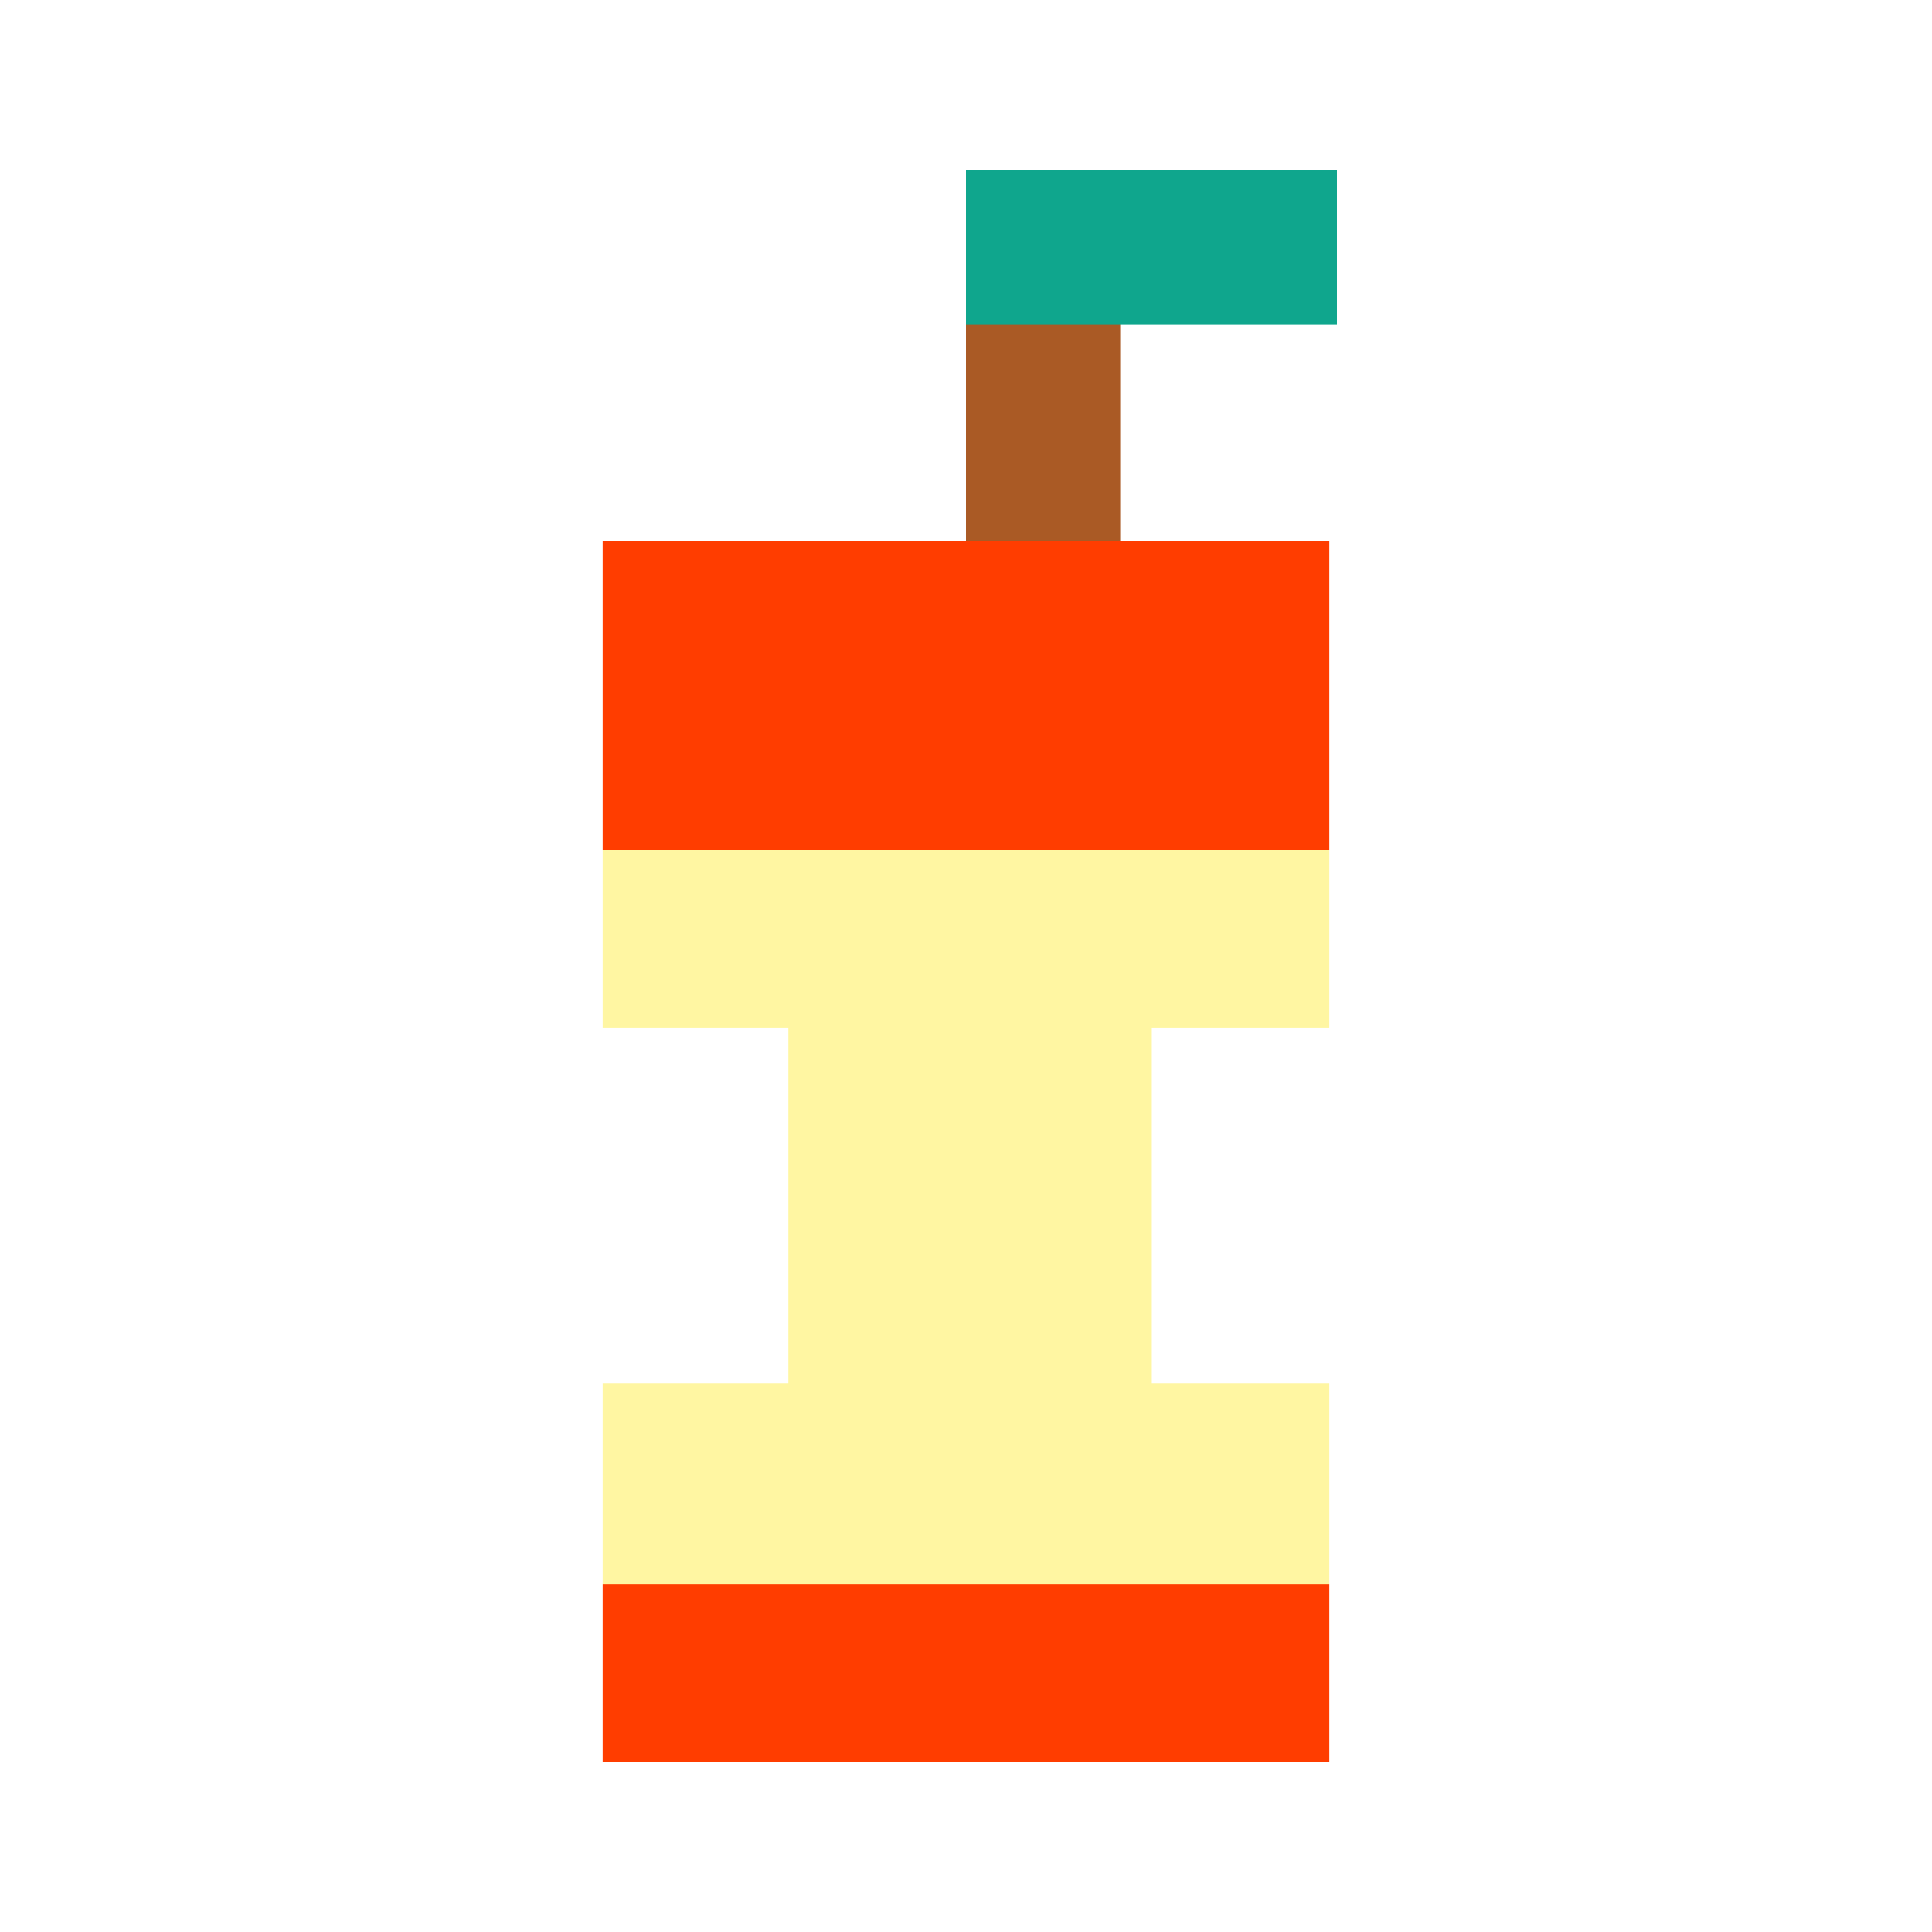
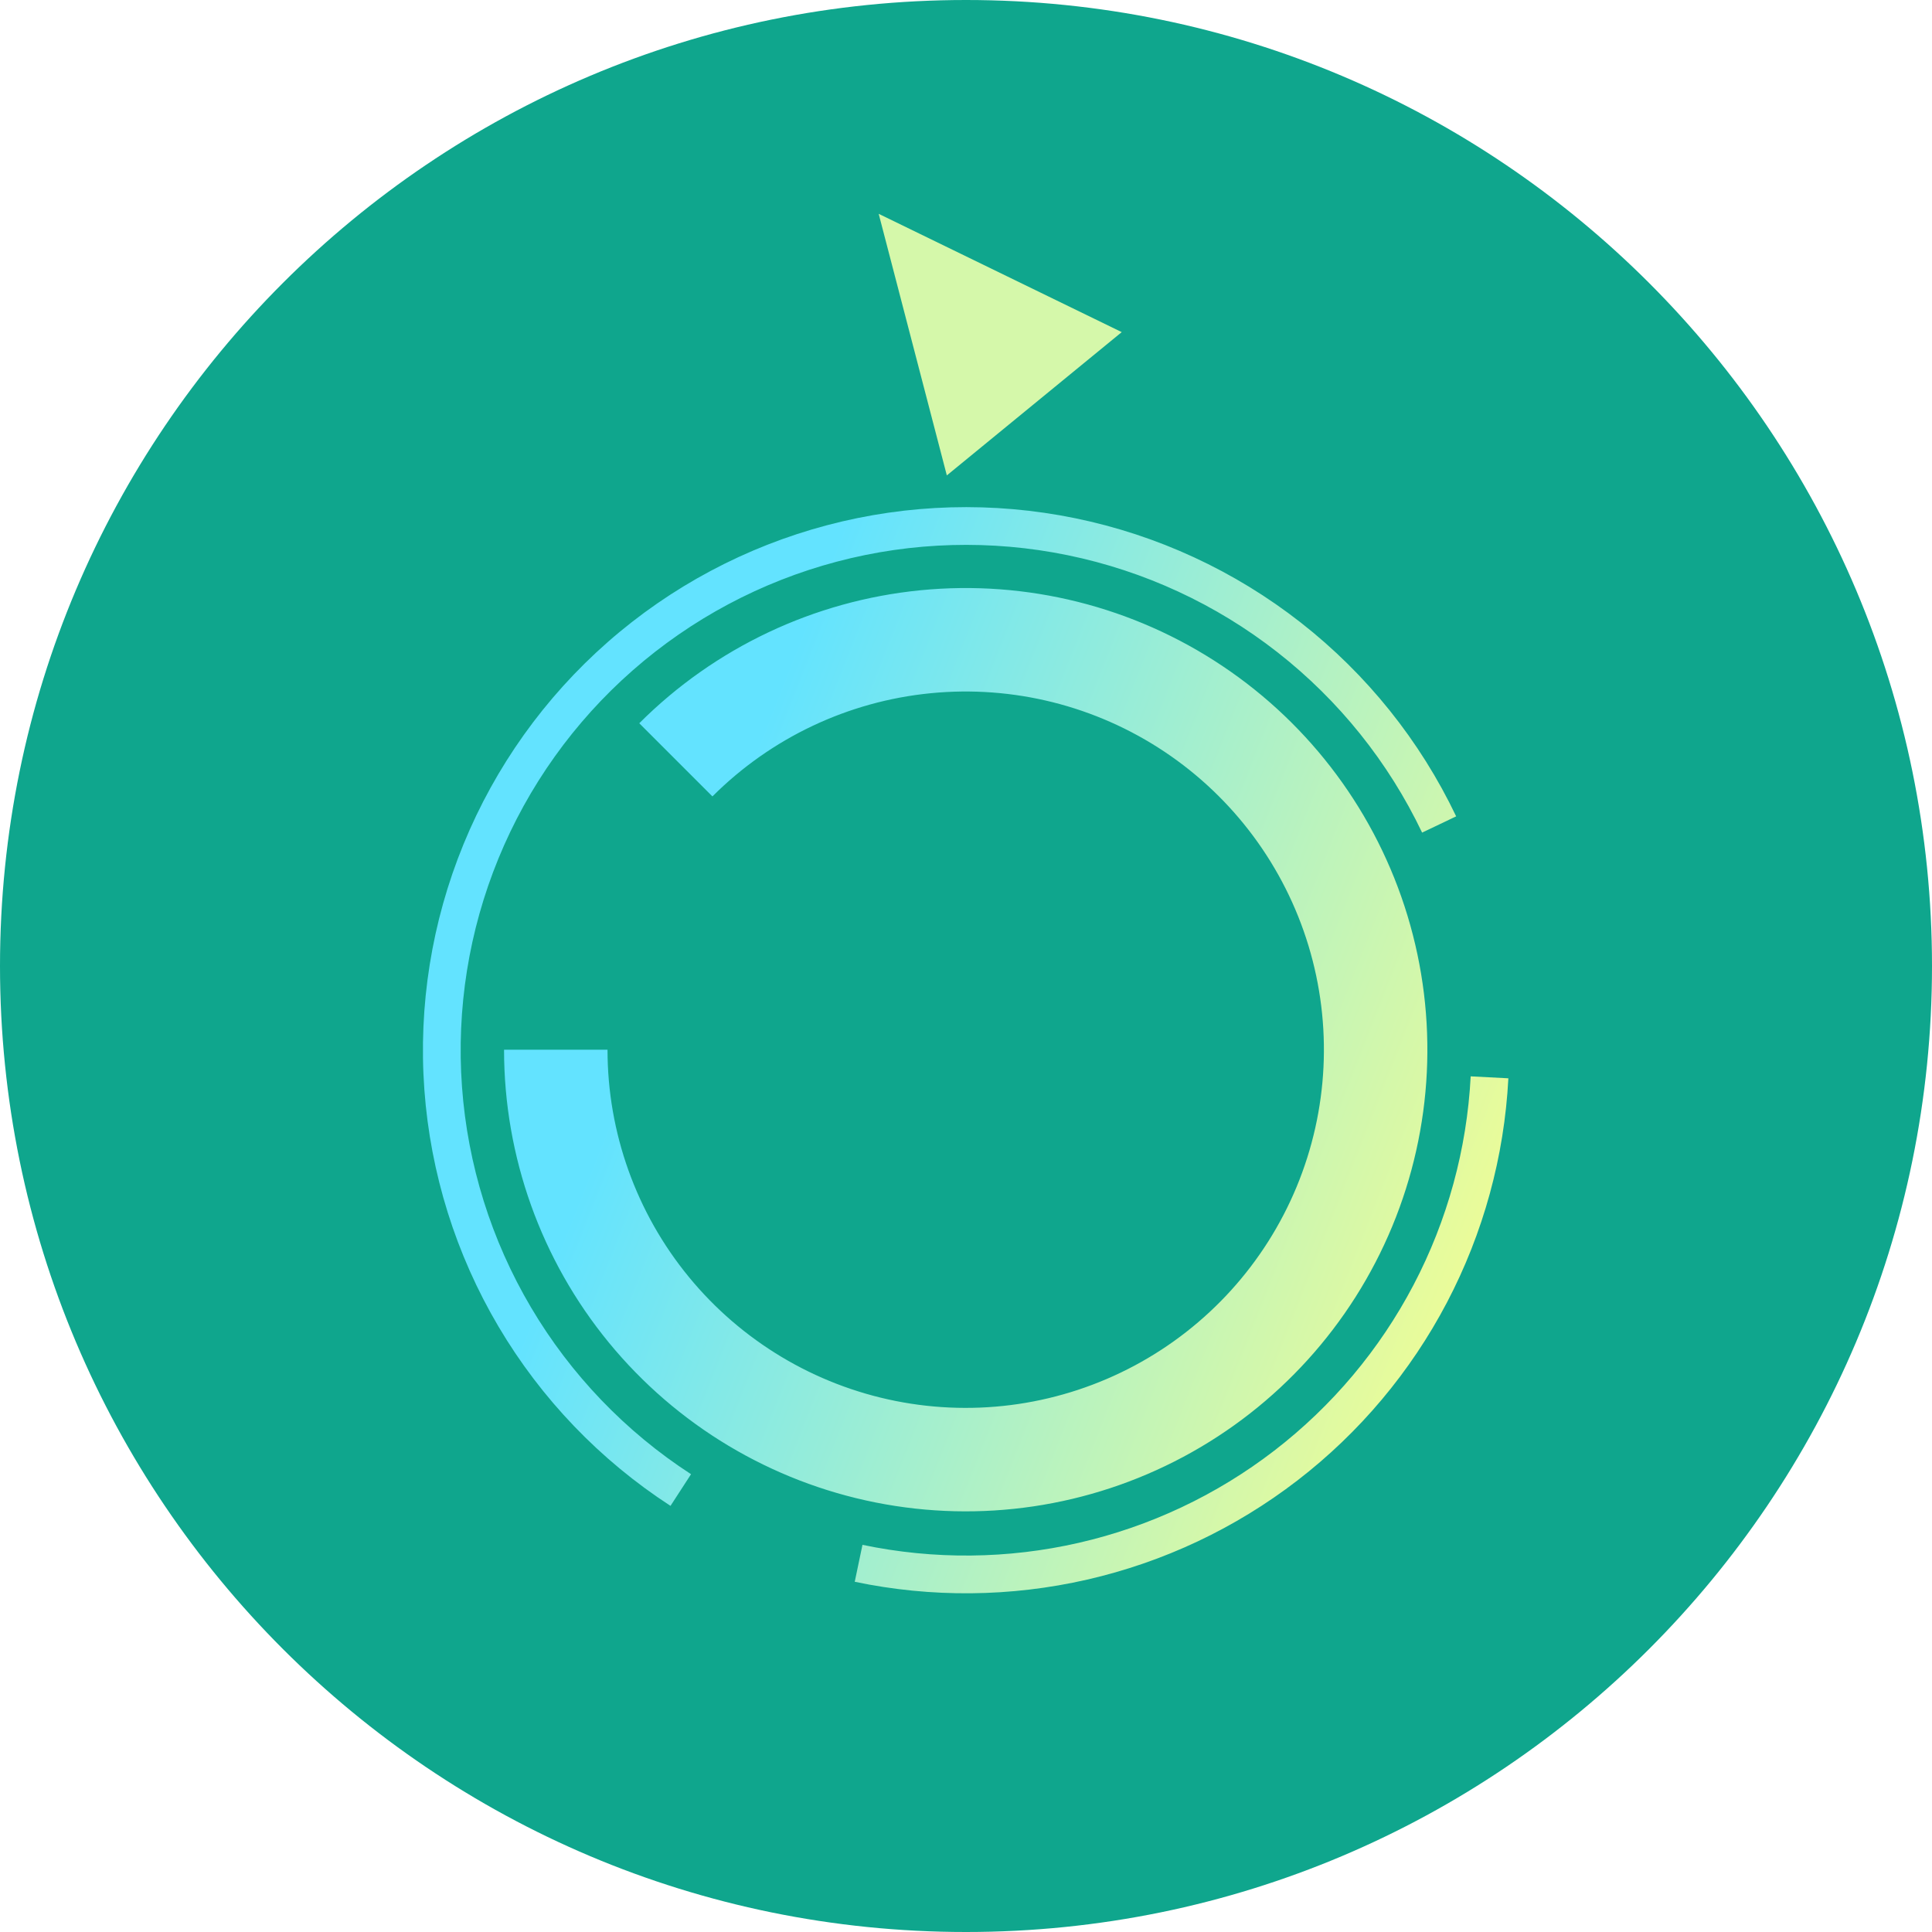
- <svg xmlns="http://www.w3.org/2000/svg" width="250" height="250" viewBox="0 0 250 250" fill="none">
-   <rect x="125" y="22" width="48" height="20" fill="#0FA68D" />
-   <rect x="78" y="70" width="94" height="40" fill="#FF3D00" />
-   <rect x="78" y="205" width="94" height="23" fill="#FF3D00" />
-   <path fill-rule="evenodd" clip-rule="evenodd" d="M78 110H172V133H149V179H172V205H78V179H102V133H78V110Z" fill="#FFF6A2" />
-   <rect x="145" y="42" width="28" height="20" transform="rotate(90 145 42)" fill="#AA5A25" />
+ <svg xmlns="http://www.w3.org/2000/svg" width="462" height="462" viewBox="0 0 462 462" fill="none">
+   <rect width="462" height="462" rx="231" fill="#0FA68D" />
+   <path fill-rule="evenodd" clip-rule="evenodd" d="M160.339 360.098C143.504 349.179 129.427 334.508 119.214 317.235C109.001 299.962 102.93 280.557 101.476 260.543C100.023 240.53 103.228 220.451 110.838 201.884C118.449 183.317 130.258 166.766 145.34 153.53C160.422 140.293 178.366 130.732 197.764 125.596C217.163 120.461 237.487 119.89 257.143 123.929C276.798 127.968 295.251 136.507 311.052 148.876C326.853 161.244 339.573 177.106 348.214 195.217L340.07 199.103C332.029 182.25 320.193 167.49 305.49 155.981C290.787 144.472 273.616 136.526 255.326 132.768C237.036 129.009 218.124 129.54 200.074 134.319C182.024 139.098 165.326 147.995 151.292 160.312C137.258 172.628 126.269 188.029 119.188 205.306C112.106 222.584 109.124 241.267 110.476 259.89C111.829 278.513 117.478 296.569 126.981 312.642C136.485 328.715 149.583 342.367 165.249 352.527L160.339 360.098ZM152.869 172.952C170.929 154.892 194.693 143.652 220.111 141.149C245.529 138.645 271.029 145.033 292.265 159.223C313.502 173.412 329.161 194.527 336.576 218.968C343.99 243.409 342.7 269.665 332.926 293.262C323.152 316.859 305.498 336.337 282.973 348.377C260.447 360.417 234.444 364.274 209.394 359.291C184.344 354.308 161.796 340.794 145.593 321.05C129.39 301.307 120.534 276.556 120.534 251.015L145.276 251.015C145.276 270.832 152.147 290.036 164.719 305.354C177.291 320.673 194.785 331.159 214.221 335.025C233.657 338.891 253.832 335.898 271.309 326.556C288.786 317.215 302.484 302.102 310.067 283.794C317.651 265.485 318.652 245.114 312.899 226.15C307.146 207.187 294.997 190.804 278.519 179.795C262.042 168.785 242.257 163.829 222.536 165.772C202.814 167.714 184.377 176.434 170.364 190.447L152.869 172.952ZM346.008 311.464C354.716 294.864 359.727 276.575 360.696 257.855L351.685 257.388C350.783 274.808 346.12 291.826 338.017 307.273C329.915 322.72 318.564 336.229 304.745 346.874C290.927 357.518 274.967 365.044 257.964 368.936C240.961 372.828 223.316 372.992 206.243 369.419L204.394 378.251C222.742 382.091 241.704 381.915 259.977 377.732C278.25 373.55 295.401 365.461 310.252 354.022C325.103 342.583 337.301 328.065 346.008 311.464Z" fill="url(#paint0_linear_560_1554)" />
+   <path d="M210.121 51.132L268.241 79.42L226.416 113.683L210.121 51.132Z" fill="#D5F8AA" />
+   <defs>
+     <linearGradient id="paint0_linear_560_1554" x1="289.693" y1="533.871" x2="74.142" y2="448.876" gradientUnits="userSpaceOnUse">
+       <stop stop-color="#FDFF8B" />
+       <stop offset="1" stop-color="#63E3FF" />
+     </linearGradient>
+   </defs>
</svg>
